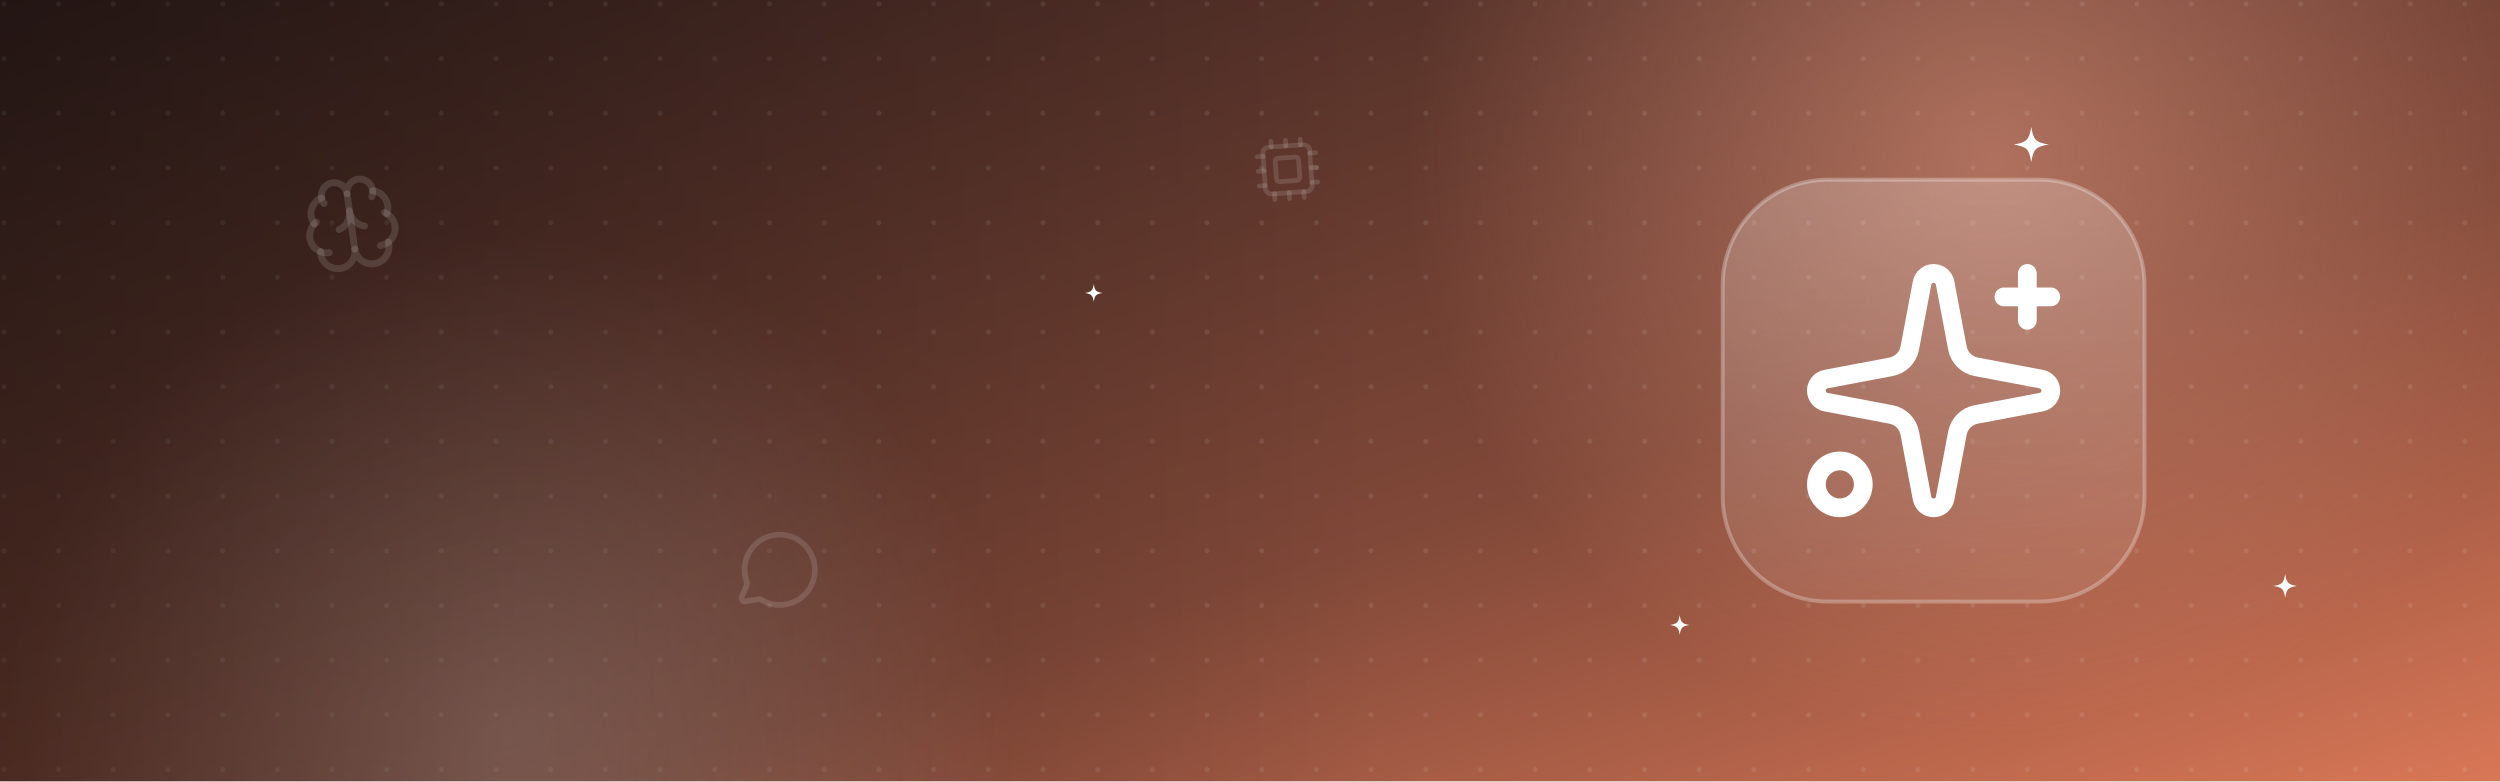
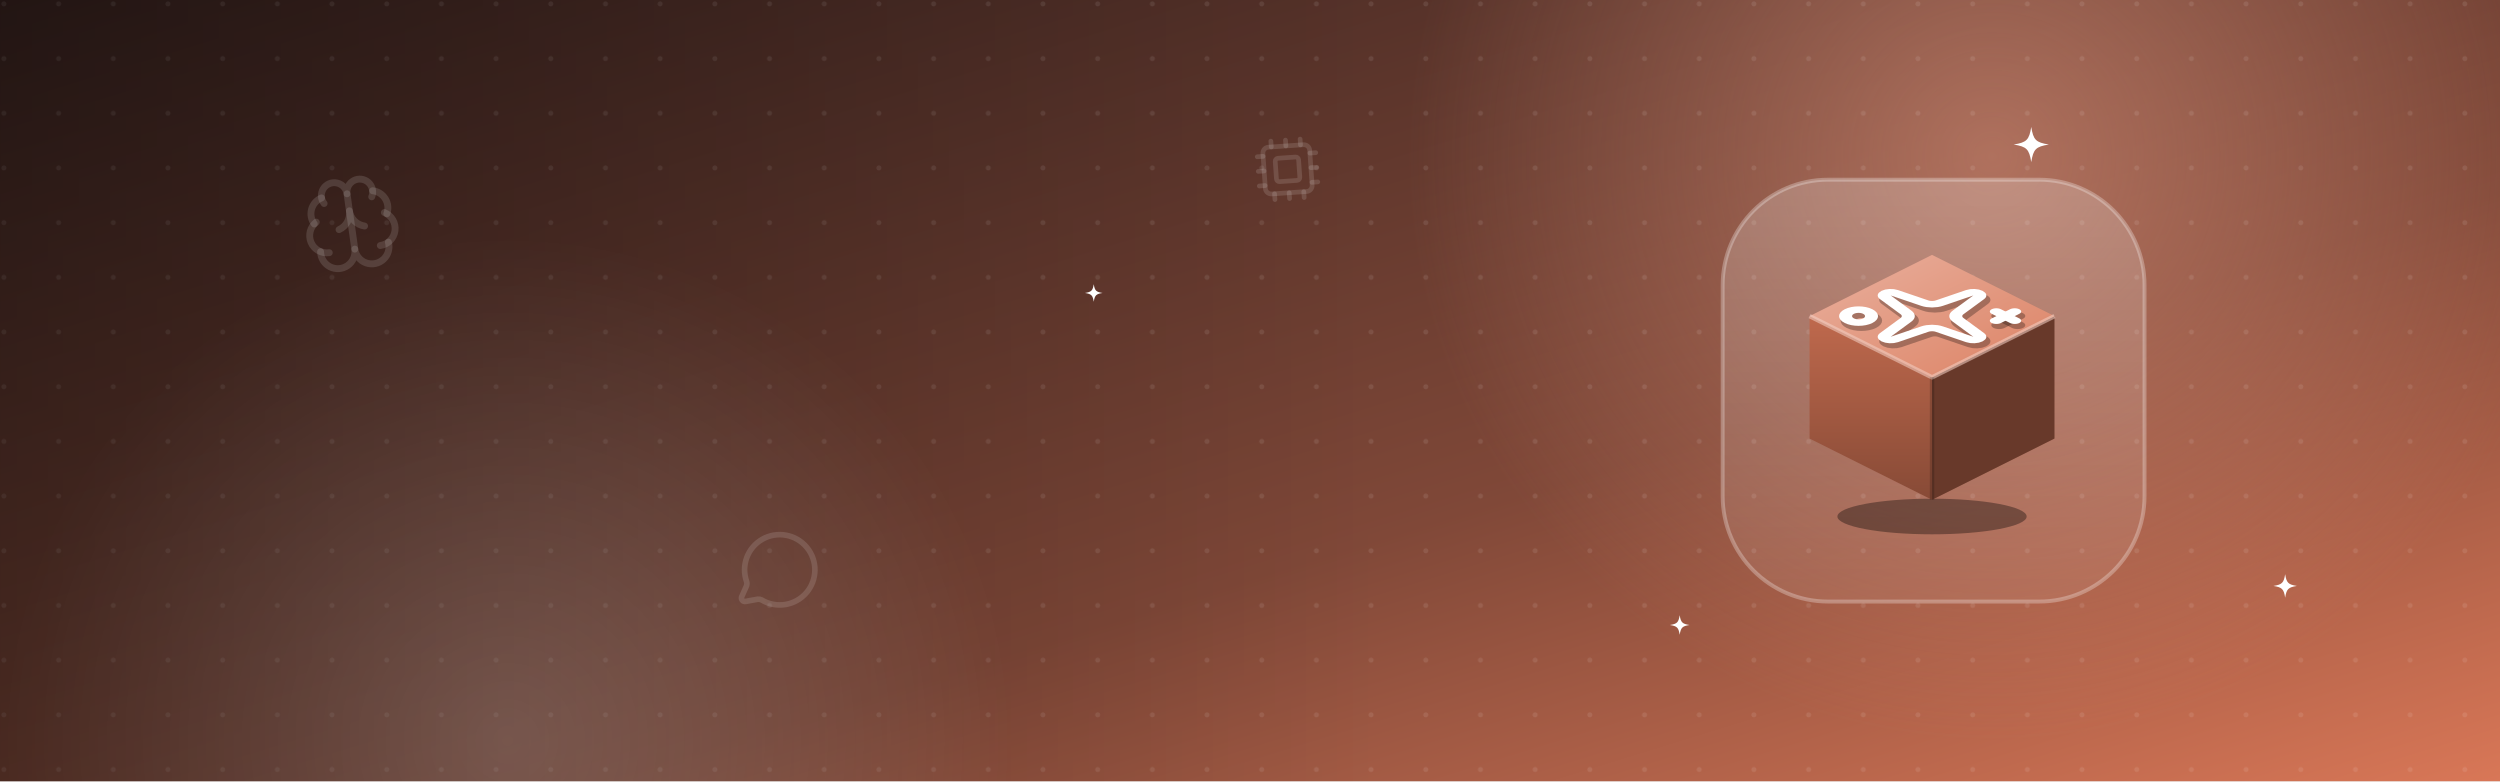
<svg xmlns="http://www.w3.org/2000/svg" viewBox="0 0 1280 400" role="img" aria-hidden="true">
  <defs>
    <linearGradient id="bg" x1="0" y1="0" x2="1" y2="1">
      <stop offset="0" stop-color="#34201d" />
      <stop offset=".62" stop-color="#804838" />
      <stop offset="1" stop-color="#d97757" />
    </linearGradient>
    <radialGradient id="o1">
      <stop offset="0" stop-color="#e39981" stop-opacity=".55" />
      <stop offset="1" stop-color="#e39981" stop-opacity="0" />
    </radialGradient>
    <radialGradient id="o2">
      <stop offset="0" stop-color="#ffffff" stop-opacity=".22" />
      <stop offset="1" stop-color="#ffffff" stop-opacity="0" />
    </radialGradient>
    <pattern id="dots" width="28" height="28" patternUnits="userSpaceOnUse">
      <circle cx="2" cy="2" r="1.3" fill="#ffffff" fill-opacity=".09" />
    </pattern>
    <linearGradient id="glass" x1="0" y1="0" x2="0" y2="1">
      <stop offset="0" stop-color="#ffffff" stop-opacity=".22" />
      <stop offset="1" stop-color="#ffffff" stop-opacity=".06" />
    </linearGradient>
    <linearGradient id="fade" x1="0" y1="0" x2="1" y2="0">
      <stop offset="0" stop-color="#000" stop-opacity=".35" />
      <stop offset=".55" stop-color="#000" stop-opacity="0" />
    </linearGradient>
+     <linearGradient id="bbt" x1="0" y1="0" x2="1" y2="1">
+       <stop offset="0" stop-color="#e9b09e" />
+       <stop offset="1" stop-color="#dc8264" />
+     </linearGradient>
+     <linearGradient id="bbl" x1="0" y1="0" x2="0" y2="1">
+       <stop offset="0" stop-color="#bf694d" />
+       <stop offset="1" stop-color="#874a36" />
+     </linearGradient>
+     <linearGradient id="bbsh" x1="0" y1="0" x2="1" y2="0">
+       <stop offset="0" stop-color="#fff" stop-opacity="0" />
+       <stop offset=".5" stop-color="#fff" stop-opacity=".55" />
+       <stop offset="1" stop-color="#fff" stop-opacity="0" />
+     </linearGradient>
+     <clipPath id="bbc">
+       <path d="M32 10 L54 21 L32 32 L10 21 Z" />
+     </clipPath>
  </defs>
  <style>.b1,.b2,.f,.s,.k{transform-box:fill-box;transform-origin:50% 50%}
@keyframes b1{to{transform:translate(-90px,40px) scale(1.15)}}@keyframes b2{to{transform:translate(70px,-30px) scale(.9)}}
@keyframes f{0%,100%{transform:translateY(0)}50%{transform:translateY(-10px)}}
@keyframes s{0%,100%{opacity:.25;transform:scale(.5) rotate(0)}50%{opacity:.95;transform:scale(1) rotate(45deg)}}
@keyframes k{0%,100%{transform:translateY(0)}50%{transform:translateY(-6px)}}
.b1{animation:b1 16s ease-in-out infinite alternate}.b2{animation:b2 19s ease-in-out infinite alternate}
.f{animation:f 9s ease-in-out infinite}.f1{animation-duration:11s;animation-delay:-3s}.f2{animation-duration:13s;animation-delay:-6s}
.s{animation:s 3.4s ease-in-out infinite}.k{animation:k 6s ease-in-out infinite}
- @media (prefers-reduced-motion:reduce){.b1,.b2,.f,.s,.k{animation:none!important}}</style>
+ @media (prefers-reduced-motion:reduce){.b1,.b2,.f,.s,.k{animation:none!important}}.bbbob,.bbshadow{transform-box:fill-box;transform-origin:50% 50%}@keyframes bbb{0%,100%{transform:translateY(0)}50%{transform:translateY(-2.2px)}}@keyframes bbsd{0%,100%{transform:scaleX(1);opacity:.35}50%{transform:scaleX(.86);opacity:.22}}@keyframes bbs{0%,55%{transform:translateX(0)}100%{transform:translateX(78px)}}@keyframes bbg{0%,100%{opacity:.9}50%{opacity:1}}.bbbob{animation:bbb 4.2s ease-in-out infinite}.bbshadow{animation:bbsd 4.2s ease-in-out infinite}.bbshine{animation:bbs 5.5s ease-in-out infinite}.bbglow{animation:bbg 4.2s ease-in-out infinite}</style>
  <rect width="1280" height="400" fill="url(#bg)" />
  <circle class="b1" cx="1020" cy="80" r="300" fill="url(#o1)" />
  <circle class="b2" cx="260" cy="380" r="260" fill="url(#o2)" />
  <rect width="1280" height="400" fill="url(#dots)" />
  <rect width="1280" height="400" fill="url(#fade)" />
  <g transform="translate(150 92) rotate(-8) scale(2.2)">
    <g class="f f0" fill="none" stroke="#ffffff" stroke-opacity=".13" stroke-width="1.6" stroke-linecap="round" stroke-linejoin="round">
      <path d="M12 18V5" />
      <path d="M15 13a4.17 4.17 0 0 1-3-4 4.17 4.17 0 0 1-3 4" />
      <path d="M17.598 6.5A3 3 0 1 0 12 5a3 3 0 1 0-5.598 1.5" />
      <path d="M17.997 5.125a4 4 0 0 1 2.526 5.77" />
      <path d="M18 18a4 4 0 0 0 2-7.464" />
      <path d="M19.967 17.483A4 4 0 1 1 12 18a4 4 0 1 1-7.967-.517" />
      <path d="M6 18a4 4 0 0 1-2-7.464" />
      <path d="M6.003 5.125a4 4 0 0 0-2.526 5.77" />
    </g>
  </g>
  <g transform="translate(380 268) rotate(6) scale(1.8)">
    <g class="f f1" fill="none" stroke="#ffffff" stroke-opacity=".13" stroke-width="1.6" stroke-linecap="round" stroke-linejoin="round">
      <path d="M2.992 16.342a2 2 0 0 1 .094 1.167l-1.065 3.29a1 1 0 0 0 1.236 1.168l3.413-.998a2 2 0 0 1 1.099.092 10 10 0 1 0-4.777-4.719" />
    </g>
  </g>
  <g transform="translate(640 70) rotate(-4) scale(1.5)">
    <g class="f f2" fill="none" stroke="#ffffff" stroke-opacity=".13" stroke-width="1.6" stroke-linecap="round" stroke-linejoin="round">
      <path d="M12 20v2" />
      <path d="M12 2v2" />
      <path d="M17 20v2" />
      <path d="M17 2v2" />
      <path d="M2 12h2" />
      <path d="M2 17h2" />
      <path d="M2 7h2" />
      <path d="M20 12h2" />
      <path d="M20 17h2" />
      <path d="M20 7h2" />
      <path d="M7 20v2" />
      <path d="M7 2v2" />
      <rect x="4" y="4" width="16" height="16" rx="2" />
      <rect x="8" y="8" width="8" height="8" rx="1" />
    </g>
  </g>
  <g class="k">
    <rect x="882" y="92" width="216" height="216" rx="54" fill="url(#glass)" stroke="#ffffff" stroke-opacity=".28" stroke-width="2" />
-     <g transform="translate(918 128) scale(6)" fill="none" stroke="#ffffff" stroke-width="1.6" stroke-linecap="round" stroke-linejoin="round">
-       <path d="M11.017 2.814a1 1 0 0 1 1.966 0l1.051 5.558a2 2 0 0 0 1.594 1.594l5.558 1.051a1 1 0 0 1 0 1.966l-5.558 1.051a2 2 0 0 0-1.594 1.594l-1.051 5.558a1 1 0 0 1-1.966 0l-1.051-5.558a2 2 0 0 0-1.594-1.594l-5.558-1.051a1 1 0 0 1 0-1.966l5.558-1.051a2 2 0 0 0 1.594-1.594z" />
-       <path d="M20 2v4" />
-       <path d="M22 4h-4" />
-       <circle cx="4" cy="20" r="2" />
+     <g transform="translate(898 102) scale(2.85)">
+       <g class="bbbob">
+         <ellipse cx="32" cy="57" rx="17" ry="3.2" fill="#000" opacity=".35" class="bbshadow" />
+         <path d="M10 21 L32 32 V54 L10 43 Z" fill="url(#bbl)" />
+         <path d="M54 21 L32 32 V54 L54 43 Z" fill="#68392a" />
+         <path d="M32 10 L54 21 L32 32 L10 21 Z" fill="url(#bbt)" />
+         <path d="M10 21 L32 32 L54 21" fill="none" stroke="#f2cfc4" stroke-opacity=".55" stroke-width=".8" stroke-linejoin="round" />
+         <path d="M32 32 V54" stroke="#000" stroke-opacity=".18" stroke-width=".8" />
+         <g clip-path="url(#bbc)">
+           <rect class="bbshine" x="-14" y="6" width="14" height="30" fill="url(#bbsh)" transform="skewX(-25)" />
+         </g>
+         <g transform="translate(.5 .8)">
+           <g transform="matrix(0.825 0.4125 -0.825 0.4125 32 11.100)" fill="none" stroke="#000" stroke-opacity=".28" stroke-width="2.4" stroke-linecap="round" stroke-linejoin="round">
+             <path d="M11.017 2.814a1 1 0 0 1 1.966 0l1.051 5.558a2 2 0 0 0 1.594 1.594l5.558 1.051a1 1 0 0 1 0 1.966l-5.558 1.051a2 2 0 0 0-1.594 1.594l-1.051 5.558a1 1 0 0 1-1.966 0l-1.051-5.558a2 2 0 0 0-1.594-1.594l-5.558-1.051a1 1 0 0 1 0-1.966l5.558-1.051a2 2 0 0 0 1.594-1.594z" />
+             <path d="M20 2v4" />
+             <path d="M22 4h-4" />
+             <circle cx="4" cy="20" r="2" />
+           </g>
+         </g>
+         <g class="bbglow" transform="matrix(0.825 0.4125 -0.825 0.4125 32 11.100)" fill="none" stroke="#fff" stroke-width="2" stroke-linecap="round" stroke-linejoin="round">
+           <path d="M11.017 2.814a1 1 0 0 1 1.966 0l1.051 5.558a2 2 0 0 0 1.594 1.594l5.558 1.051a1 1 0 0 1 0 1.966l-5.558 1.051a2 2 0 0 0-1.594 1.594l-1.051 5.558a1 1 0 0 1-1.966 0l-1.051-5.558a2 2 0 0 0-1.594-1.594l-5.558-1.051a1 1 0 0 1 0-1.966l5.558-1.051a2 2 0 0 0 1.594-1.594z" />
+           <path d="M20 2v4" />
+           <path d="M22 4h-4" />
+           <circle cx="4" cy="20" r="2" />
+         </g>
+       </g>
    </g>
  </g>
  <g transform="translate(1040 74) scale(0.9)">
    <path class="s" style="animation-delay:0s" d="M0 -10 C1.2 -2.6 2.6 -1.2 10 0 C2.6 1.2 1.2 2.6 0 10 C-1.2 2.6 -2.6 1.2 -10 0 C-2.6 -1.2 -1.2 -2.6 0 -10Z" fill="#ffffff" />
  </g>
  <g transform="translate(1170 300) scale(0.6)">
    <path class="s" style="animation-delay:1.1s" d="M0 -10 C1.2 -2.6 2.6 -1.2 10 0 C2.6 1.2 1.2 2.6 0 10 C-1.2 2.6 -2.6 1.2 -10 0 C-2.6 -1.2 -1.2 -2.6 0 -10Z" fill="#ffffff" />
  </g>
  <g transform="translate(860 320) scale(0.5)">
    <path class="s" style="animation-delay:2.2s" d="M0 -10 C1.2 -2.6 2.6 -1.2 10 0 C2.6 1.2 1.2 2.6 0 10 C-1.2 2.6 -2.6 1.2 -10 0 C-2.6 -1.2 -1.2 -2.6 0 -10Z" fill="#ffffff" />
  </g>
  <g transform="translate(560 150) scale(0.45)">
    <path class="s" style="animation-delay:0.6s" d="M0 -10 C1.2 -2.6 2.6 -1.2 10 0 C2.6 1.2 1.2 2.6 0 10 C-1.2 2.6 -2.6 1.2 -10 0 C-2.6 -1.2 -1.2 -2.6 0 -10Z" fill="#ffffff" />
  </g>
</svg>
